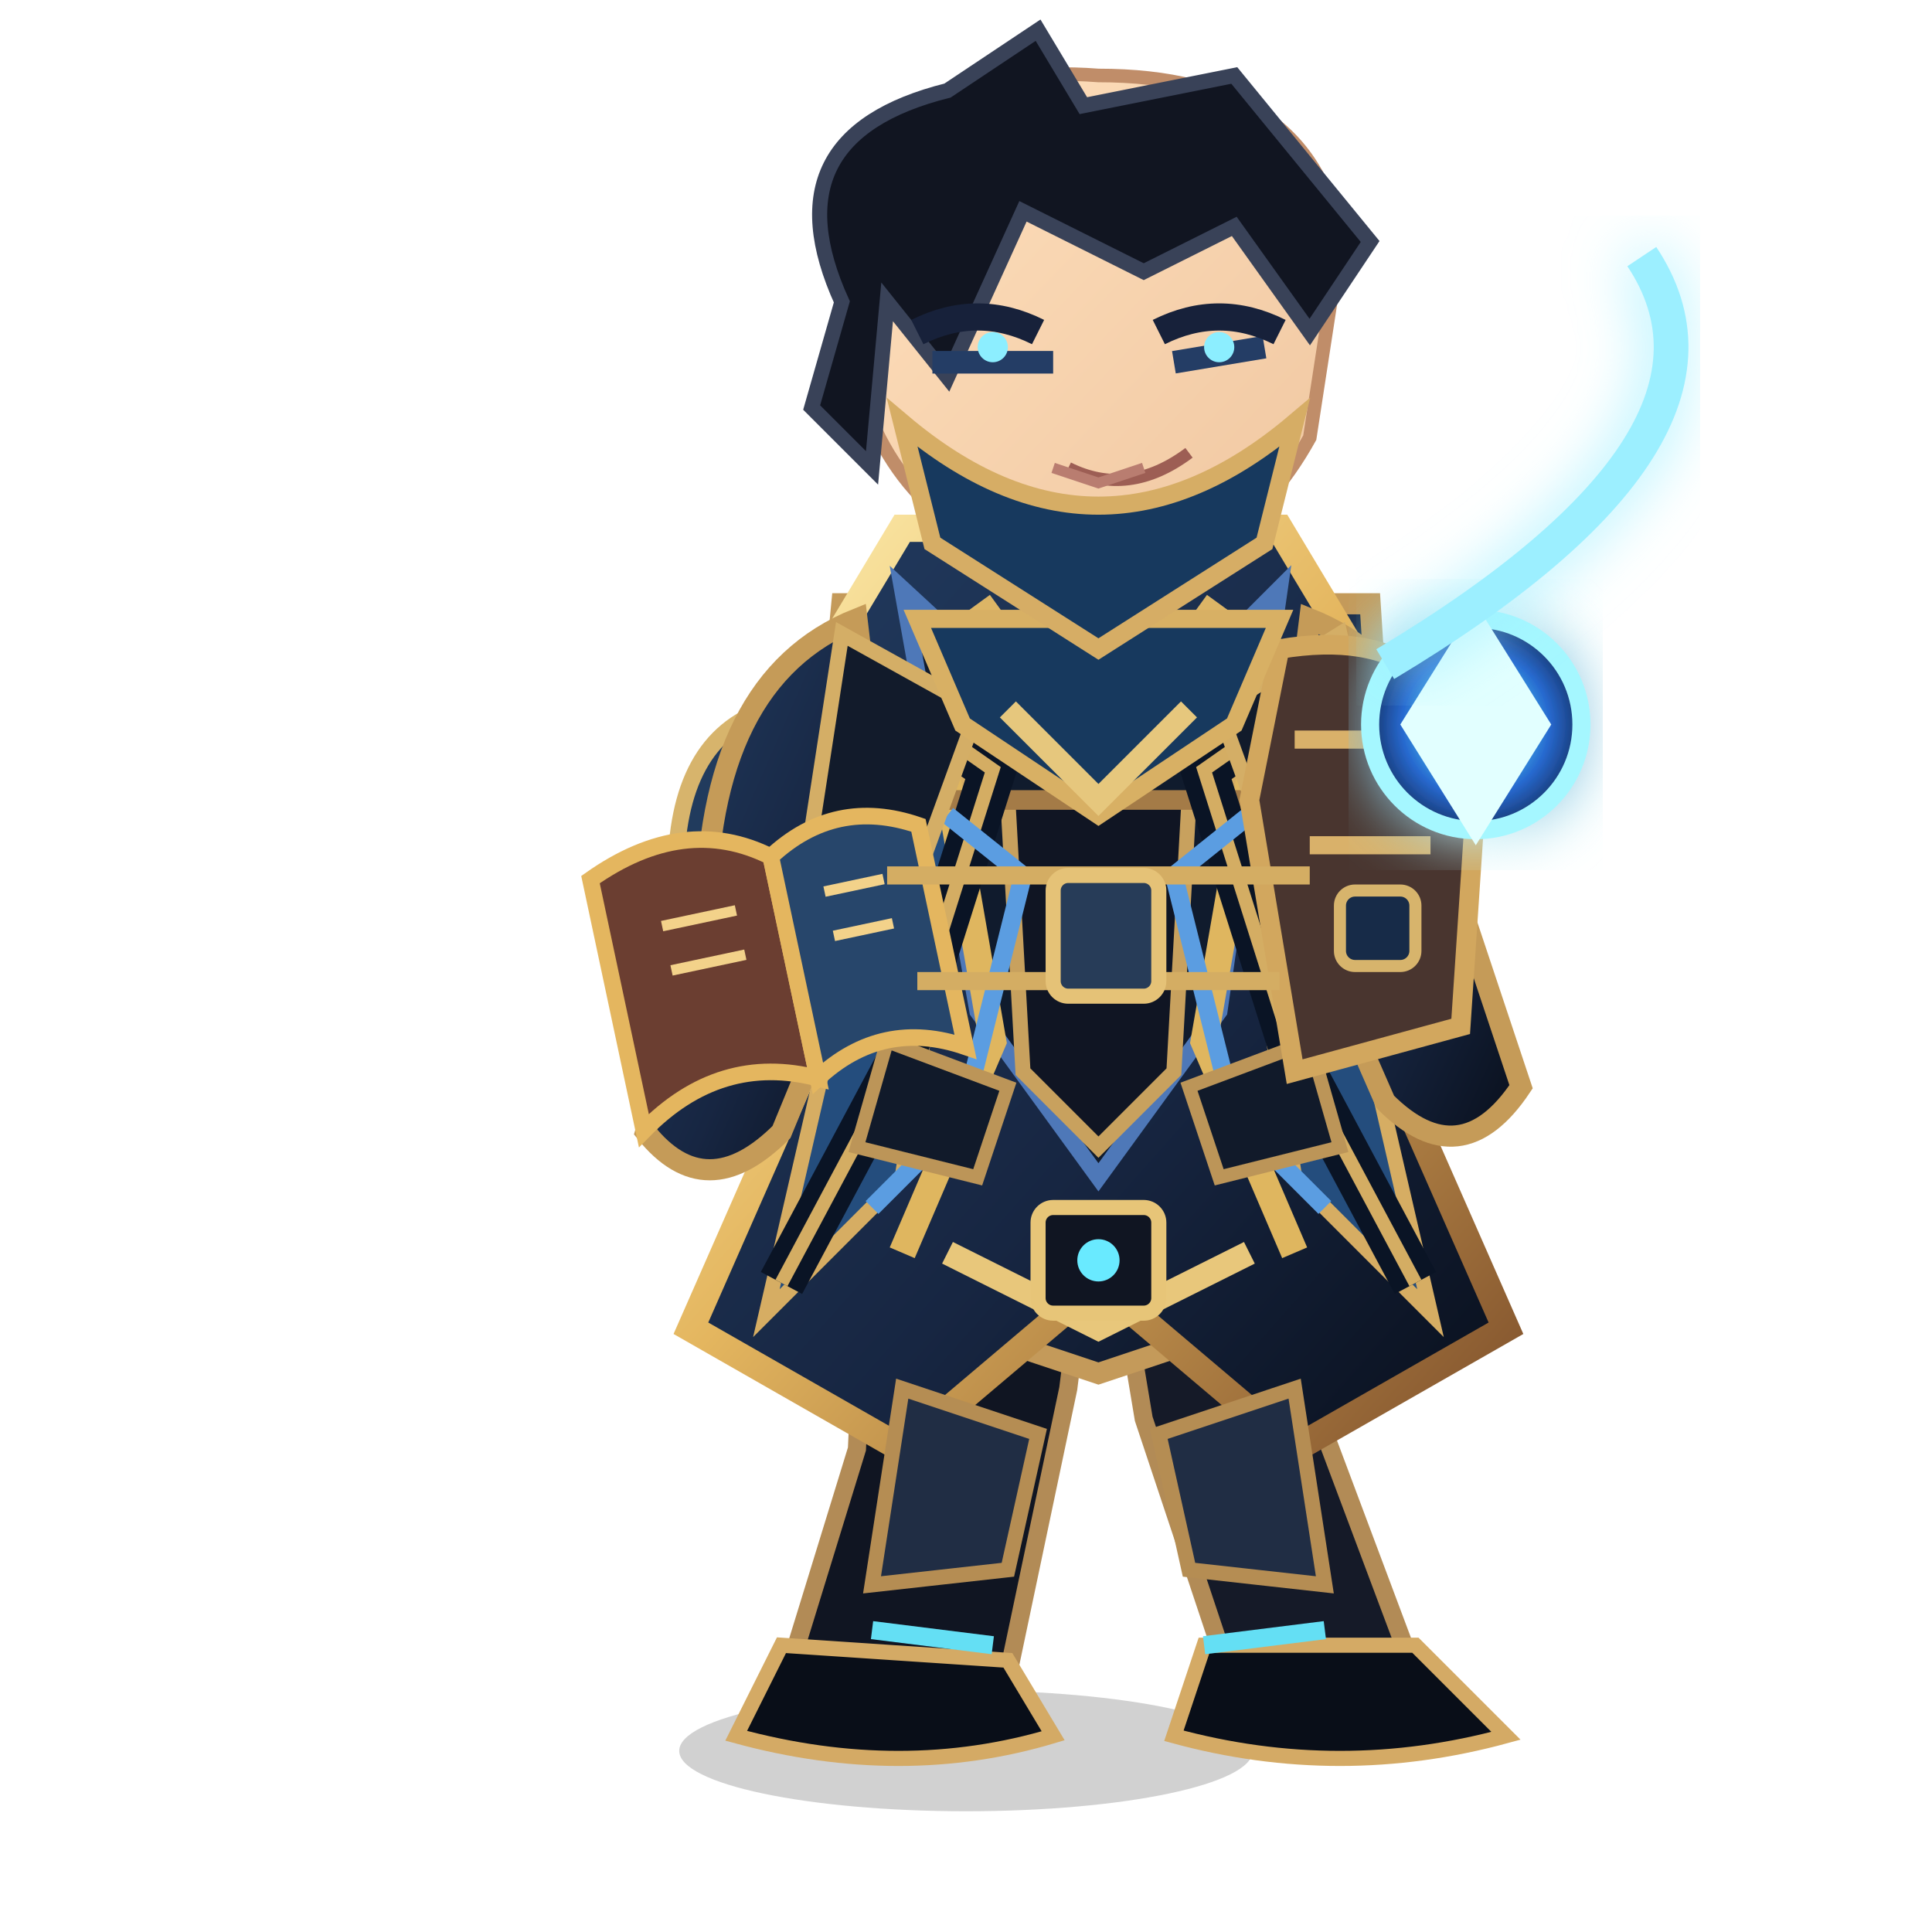
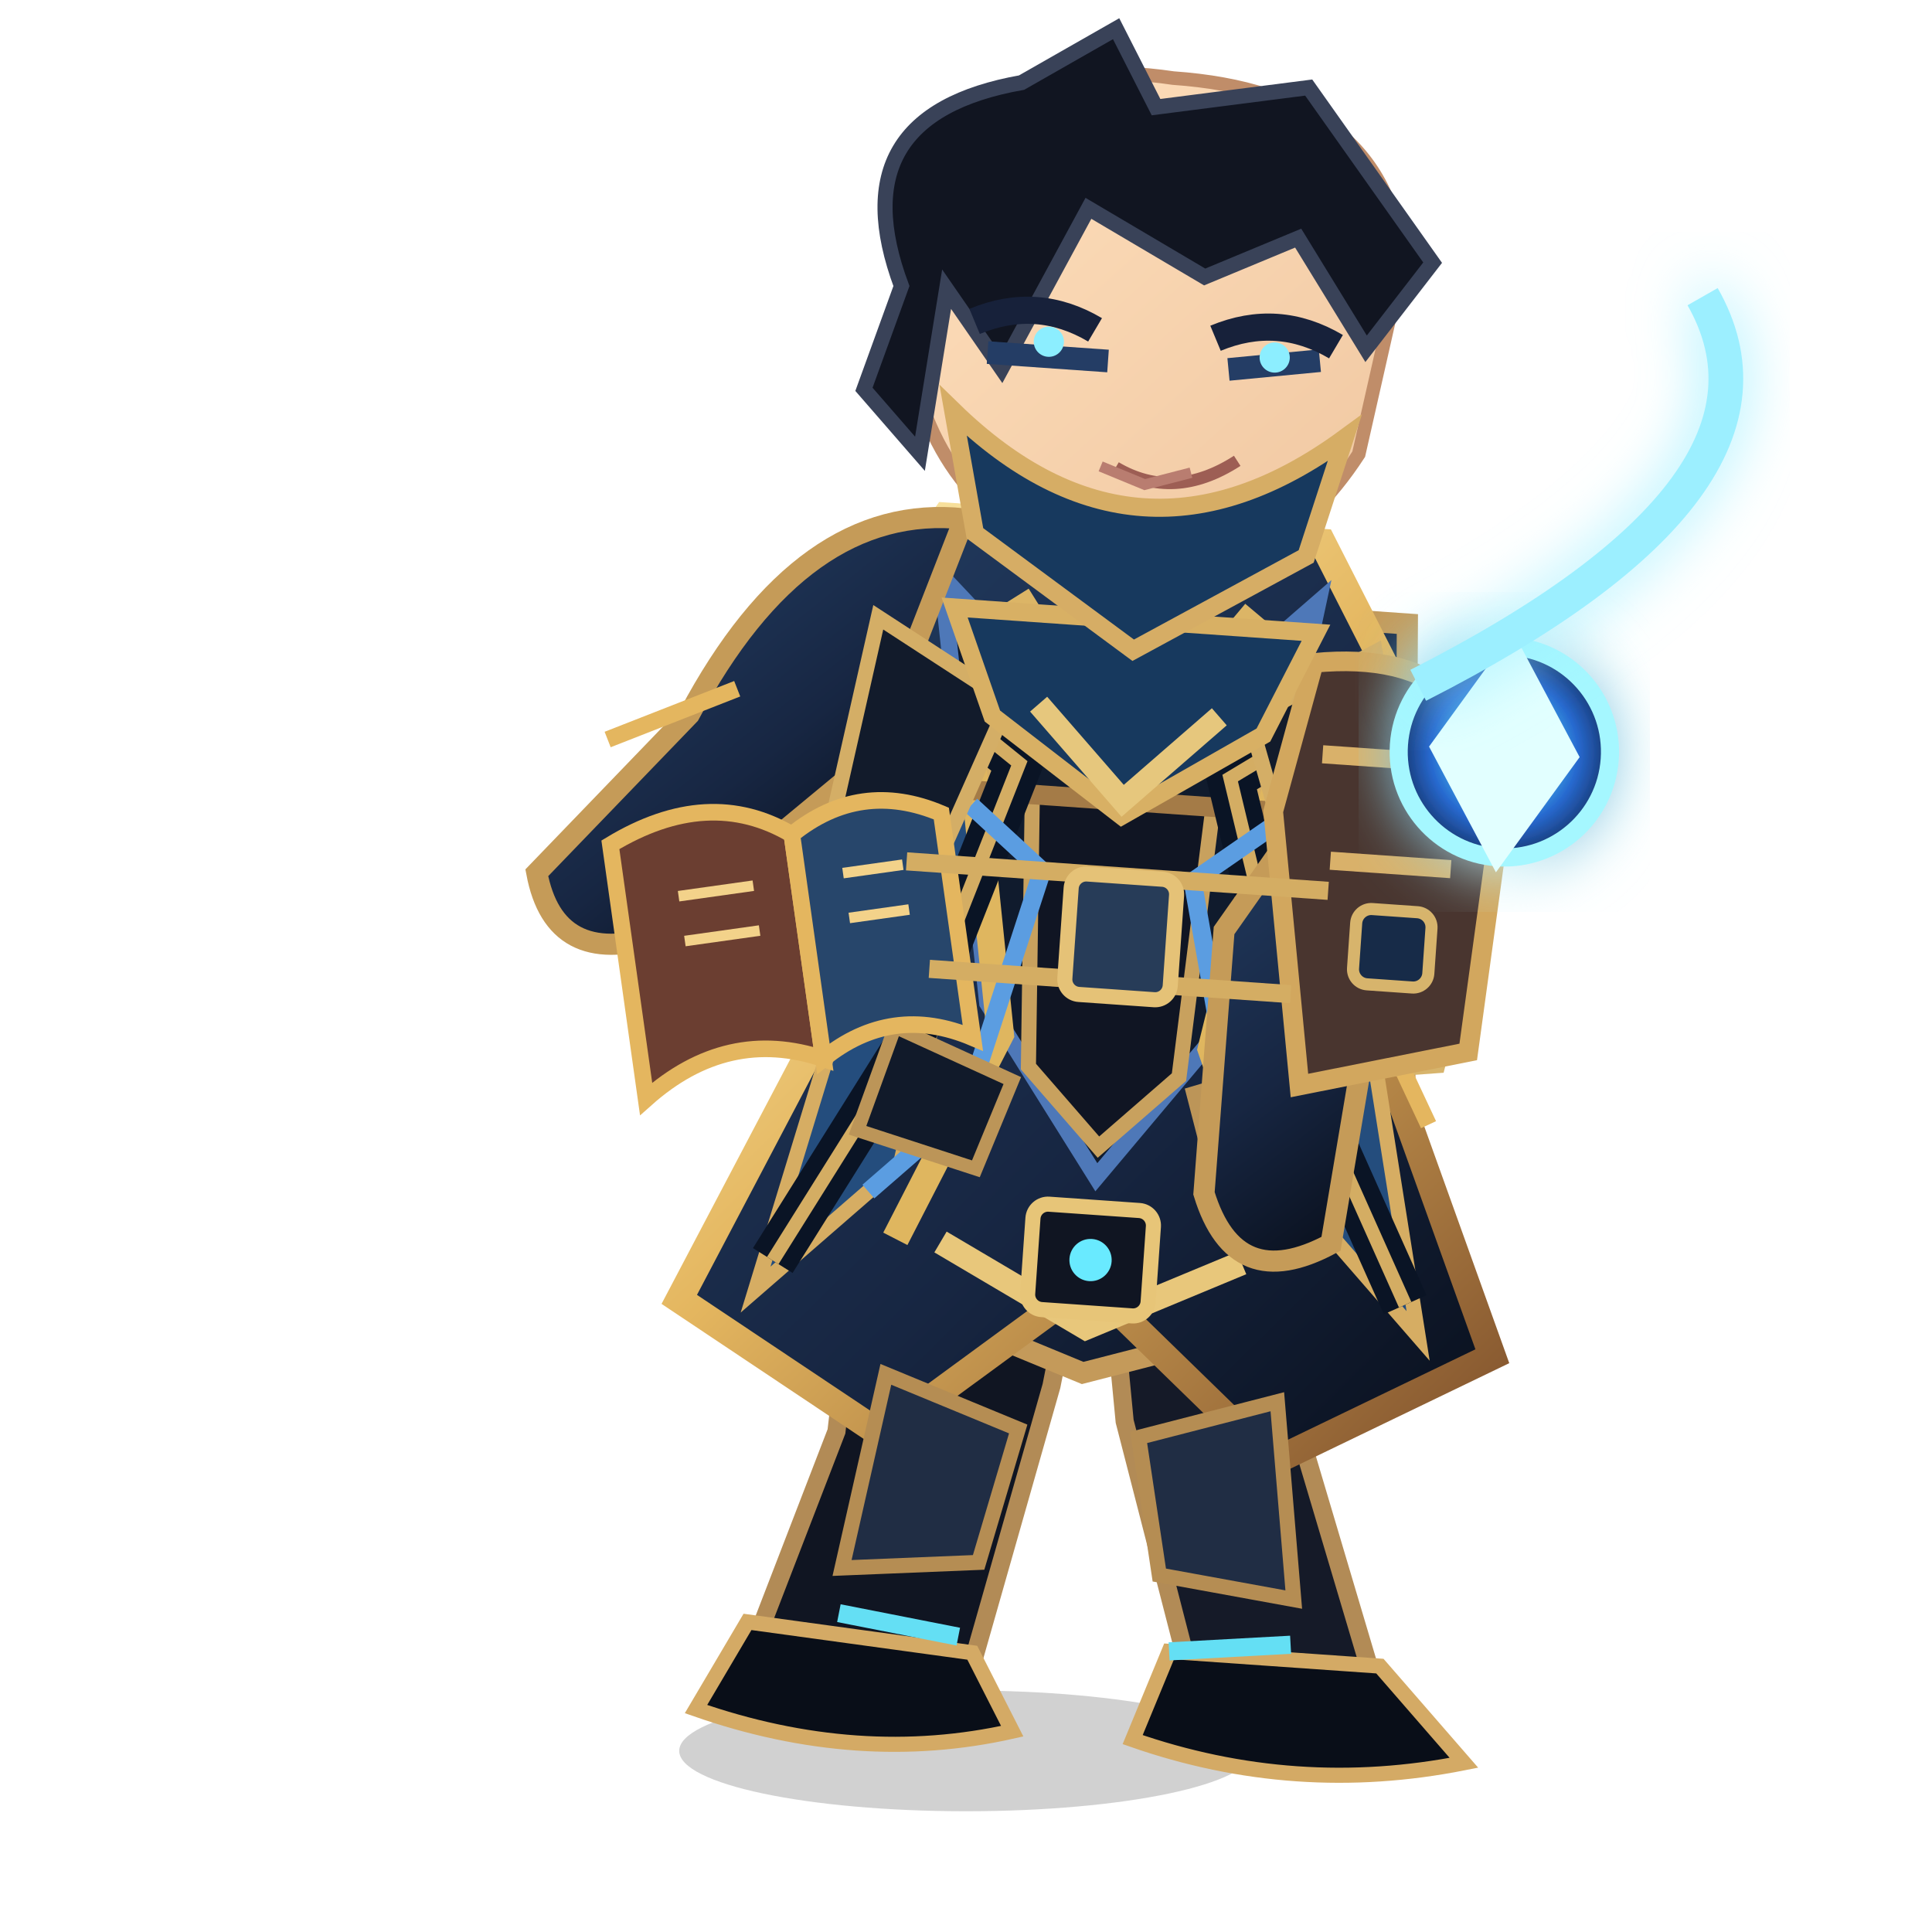
<svg xmlns="http://www.w3.org/2000/svg" width="128" height="128" viewBox="0 0 128 128" role="img" aria-label="Researcher down attack frame 3">
  <defs>
    <linearGradient id="coat" x1="0" y1="0" x2="1" y2="1">
      <stop offset="0" stop-color="#223c61" />
      <stop offset=".58" stop-color="#172642" />
      <stop offset="1" stop-color="#090f1b" />
    </linearGradient>
    <linearGradient id="gold" x1="0" y1="0" x2="1" y2="1">
      <stop stop-color="#fff0b2" />
      <stop offset=".45" stop-color="#e4b65f" />
      <stop offset="1" stop-color="#80512c" />
    </linearGradient>
    <radialGradient id="orb">
      <stop stop-color="#f0ffff" />
      <stop offset=".25" stop-color="#55e9ff" />
      <stop offset=".7" stop-color="#2769cf" />
      <stop offset="1" stop-color="#18366e" />
    </radialGradient>
    <linearGradient id="skin" x1="0" y1="0" x2="1" y2="1">
      <stop stop-color="#ffe0bd" />
      <stop offset="1" stop-color="#efc6a0" />
    </linearGradient>
    <filter id="glow">
      <feGaussianBlur stdDeviation="2.1" result="b" />
      <feMerge>
        <feMergeNode in="b" />
        <feMergeNode in="SourceGraphic" />
      </feMerge>
    </filter>
  </defs>
  <ellipse cx="64" cy="116" rx="19" ry="4" fill="#000" opacity=".18" />
  <g transform="translate(8.774351 0)">
-     <g transform="translate(0 0)">
-       <path d="M49 74 L48 96 L44 109 Q49 114 58 111 L62 92 L64 76 Z" fill="#101522" stroke="#b28b56" stroke-width="1.2" />
-       <path d="M64 76 L67 94 L72 109 Q78 114 85 111 L79 95 L77 74 Z" fill="#151a28" stroke="#b28b56" stroke-width="1.2" />
-       <path d="M43 109 L58 110 L61 115 Q51 118 40 115 Z M71 109 L85 109 L91 115 Q80 118 69 115 Z" fill="#090e18" stroke="#d4aa65" stroke-width="1" />
-       <path d="M47 40 L82 40 L84 71 L79 86 L64 91 L49 86 L44 71 Z" fill="url(#coat)" stroke="#c49a5a" stroke-width="1.4" />
-       <path d="M51 35 L76 35 L82 45 L80 63 L91 88 L77 96 L64 85 L51 96 L37 88 L48 63 L45 45 Z" fill="url(#coat)" stroke="url(#gold)" stroke-width="1.8" />
-       <path d="M51 39 L64 51 L76 39 L72 67 L64 78 L56 67 Z" fill="#101b2d" stroke="#4e78b8" stroke-width="1.1" />
-       <path d="M48 49 L55 52 L51 78 L42 87 L48 61 Z M78 49 L73 52 L77 78 L86 87 L80 61 Z" fill="#244d7d" stroke="#d6ad63" stroke-width="1" />
-       <path d="M56 40 L64 51 L72 40" fill="none" stroke="#dcb566" stroke-width="2" />
-       <path d="M58 53 L70 53 L69 71 L64 76 L59 71 Z" fill="#101523" stroke="#c8a15e" stroke-width="1" />
-       <path d="M53 46 L57 69 L51 83 M75 46 L71 69 L77 83" fill="none" stroke="#dfb65f" stroke-width="1.8" />
-       <path d="M47 53 L81 53" stroke="#a47b47" stroke-width="1.3" />
-       <path d="M47 44 L57 51 L51 70 L43 85 M81 44 L71 51 L77 70 L85 85" fill="none" stroke="#0a1425" stroke-width="3.1" />
-       <path d="M47 44 L57 51 L51 70 L43 85 M81 44 L71 51 L77 70 L85 85" fill="none" stroke="#d4ad63" stroke-width=".9" />
-       <path d="M54 54 L59 58 L55 74 L49 80 M74 54 L69 58 L73 74 L79 80" fill="none" stroke="#5b9de1" stroke-width="1.2" />
-       <path d="M54 83 L64 88 L74 83" fill="none" stroke="#e8c77b" stroke-width="1.6" />
-       <rect x="60" y="80" width="8" height="7" rx="1" fill="#101522" stroke="#e7c578" stroke-width="1" />
-       <circle cx="64" cy="83.5" r="1.4" fill="#69eaff" />
-       <path d="M42 47 Q36 49 36 58 L38 69 L45 70 L48 58 Z" fill="#213b5d" stroke="#d7b46c" stroke-width="1.1" />
-       <path d="M39 53 L44 55 L42 64" fill="none" stroke="#5799d9" stroke-width="1.3" />
-       <path d="M81 47 Q88 49 88 58 L86 69 L79 70 L76 58 Z" fill="#172944" stroke="#d7b46c" stroke-width="1.1" />
-       <path d="M80 54 L85 56 L83 64" fill="none" stroke="#5799d9" stroke-width="1.3" />
-       <path d="M50 69 L58 72 L56 78 L48 76 Z M70 72 L78 69 L80 76 L72 78 Z" fill="#111a2a" stroke="#bc9558" stroke-width=".9" />
-       <path d="M51 92 L60 95 L58 104 L49 105 Z M68 95 L77 92 L79 105 L70 104 Z" fill="#202d44" stroke="#b58d53" stroke-width="1" />
-       <path d="M49 108 L57 109 M71 109 L79 108" stroke="#64dff4" stroke-width="1.2" />
-       <path d="M48 41 Q38 45 38 61 L34 75 Q38 80 43 75 L50 58 Z" fill="url(#coat)" stroke="#c59b58" stroke-width="1.4" />
-       <path d="M78 41 Q88 45 88 60 L92 72 Q88 78 83 73 L76 57 Z" fill="url(#coat)" stroke="#c59b58" stroke-width="1.4" />
-       <path d="M47 42 L56 47 L52 58 L45 55 Z M80 42 L72 47 L76 58 L83 55 Z" fill="#121b2b" stroke="#d4ae66" stroke-width="1" />
-       <path d="M76 43 Q88 41 89 53 L88 68 L77 71 L74 53 Z" fill="#49352f" stroke="#d2a75e" stroke-width="1.3" />
-       <path d="M77 49 L87 49 M78 56 L86 56" stroke="#d9b16a" stroke-width="1.2" />
-       <rect x="80" y="59" width="5" height="5" rx="1" fill="#172b48" stroke="#d7b46c" stroke-width=".8" />
-       <g transform="rotate(-12 42 65)">
-         <path d="M32 56 Q39 53 44 57 L44 72 Q38 69 32 73 Z" fill="#6b3e31" stroke="#e4b65f" stroke-width="1.1" />
-         <path d="M44 57 Q49 54 54 57 L54 72 Q49 69 44 72 Z" fill="#27466b" stroke="#e4b65f" stroke-width="1.1" />
-         <path d="M36 60 L41 60 M36 63 L41 63 M47 60 L51 60 M47 63 L51 63" stroke="#f3d28a" stroke-width=".7" />
+     <g transform="rotate(4 64 76)">
+       <g transform="translate(0 0)">
+         <path d="M49 74 L48 96 L44 109 Q49 114 58 111 L62 92 L64 76 Z" fill="#101522" stroke="#b28b56" stroke-width="1.2" />
+         <path d="M64 76 L67 94 L72 109 Q78 114 85 111 L79 95 L77 74 Z" fill="#151a28" stroke="#b28b56" stroke-width="1.2" />
+         <path d="M43 109 L58 110 L61 115 Q51 118 40 115 Z M71 109 L85 109 L91 115 Q80 118 69 115 Z" fill="#090e18" stroke="#d4aa65" stroke-width="1" />
+         <path d="M47 40 L82 40 L84 71 L79 86 L64 91 L49 86 L44 71 Z" fill="url(#coat)" stroke="#c49a5a" stroke-width="1.4" />
+         <path d="M51 35 L76 35 L82 45 L80 63 L91 88 L77 96 L64 85 L51 96 L37 88 L48 63 L45 45 Z" fill="url(#coat)" stroke="url(#gold)" stroke-width="1.8" />
+         <path d="M51 39 L64 51 L76 39 L72 67 L64 78 L56 67 Z" fill="#101b2d" stroke="#4e78b8" stroke-width="1.1" />
+         <path d="M48 49 L55 52 L51 78 L42 87 L48 61 Z M78 49 L73 52 L77 78 L86 87 L80 61 Z" fill="#244d7d" stroke="#d6ad63" stroke-width="1" />
+         <path d="M56 40 L64 51 L72 40" fill="none" stroke="#dcb566" stroke-width="2" />
+         <path d="M58 53 L70 53 L69 71 L64 76 L59 71 Z" fill="#101523" stroke="#c8a15e" stroke-width="1" />
+         <path d="M53 46 L57 69 L51 83 M75 46 L71 69 L77 83" fill="none" stroke="#dfb65f" stroke-width="1.8" />
+         <path d="M47 53 L81 53" stroke="#a47b47" stroke-width="1.3" />
+         <path d="M47 44 L57 51 L51 70 L43 85 M81 44 L71 51 L77 70 L85 85" fill="none" stroke="#0a1425" stroke-width="3.1" />
+         <path d="M47 44 L57 51 L51 70 L43 85 M81 44 L71 51 L77 70 L85 85" fill="none" stroke="#d4ad63" stroke-width=".9" />
+         <path d="M54 54 L59 58 L55 74 L49 80 M74 54 L69 58 L73 74 L79 80" fill="none" stroke="#5b9de1" stroke-width="1.2" />
+         <path d="M54 83 L64 88 L74 83" fill="none" stroke="#e8c77b" stroke-width="1.6" />
+         <rect x="60" y="80" width="8" height="7" rx="1" fill="#101522" stroke="#e7c578" stroke-width="1" />
+         <circle cx="64" cy="83.5" r="1.4" fill="#69eaff" />
+         <path d="M42 47 Q36 49 36 58 L38 69 L45 70 L48 58 Z" fill="#213b5d" stroke="#d7b46c" stroke-width="1.1" />
+         <path d="M39 53 L44 55 L42 64" fill="none" stroke="#5799d9" stroke-width="1.3" />
+         <path d="M81 47 Q88 49 88 58 L86 69 L79 70 L76 58 Z" fill="#172944" stroke="#d7b46c" stroke-width="1.1" />
+         <path d="M80 54 L85 56 L83 64" fill="none" stroke="#5799d9" stroke-width="1.3" />
+         <path d="M50 69 L58 72 L56 78 L48 76 Z M70 72 L78 69 L80 76 L72 78 Z" fill="#111a2a" stroke="#bc9558" stroke-width=".9" />
+         <path d="M51 92 L60 95 L58 104 L49 105 Z M68 95 L77 92 L79 105 L70 104 Z" fill="#202d44" stroke="#b58d53" stroke-width="1" />
+         <path d="M49 108 L57 109 M71 109 L79 108" stroke="#64dff4" stroke-width="1.2" />
+         <g transform="rotate(24 64 48)">
+           <path d="M48 41 Q38 45 38 61 L34 75 Q38 80 43 75 L50 58 Z" fill="url(#coat)" stroke="#c59b58" stroke-width="1.4" />
+           <path d="M78 41 Q88 45 88 60 L92 72 Q88 78 83 73 L76 57 Z" fill="url(#coat)" stroke="#c59b58" stroke-width="1.4" />
+           <path d="M40 58 L34 65 M86 56 L94 62" stroke="#e4b65f" stroke-width="1.1" fill="none" />
+         </g>
+         <path d="M47 42 L56 47 L52 58 L45 55 Z M80 42 L72 47 L76 58 L83 55 Z" fill="#121b2b" stroke="#d4ae66" stroke-width="1" />
+         <path d="M76 43 Q88 41 89 53 L88 68 L77 71 L74 53 Z" fill="#49352f" stroke="#d2a75e" stroke-width="1.3" />
+         <path d="M77 49 L87 49 M78 56 L86 56" stroke="#d9b16a" stroke-width="1.2" />
+         <rect x="80" y="59" width="5" height="5" rx="1" fill="#172b48" stroke="#d7b46c" stroke-width=".8" />
+         <g transform="rotate(-12 42 65)">
+           <path d="M32 56 Q39 53 44 57 L44 72 Q38 69 32 73 Z" fill="#6b3e31" stroke="#e4b65f" stroke-width="1.1" />
+           <path d="M44 57 Q49 54 54 57 L54 72 Q49 69 44 72 Z" fill="#27466b" stroke="#e4b65f" stroke-width="1.1" />
+           <path d="M36 60 L41 60 M36 63 L41 63 M47 60 L51 60 M47 63 L51 63" stroke="#f3d28a" stroke-width=".7" />
+         </g>
+         <path d="M52 41 L76 41 L73 48 L64 54 L55 48 Z" fill="#17395e" stroke="#d8b064" stroke-width="1.2" />
+         <path d="M58 47 L64 53 L70 47" fill="none" stroke="#e6c77d" stroke-width="1.5" />
+         <path d="M50 58 L78 58 M52 65 L76 65" stroke="#d4ad63" stroke-width="1.2" />
+         <rect x="61" y="58" width="7" height="8" rx="1" fill="#273c58" stroke="#e5c277" stroke-width="1" />
+         <path d="M48 14 Q51 4 64 5 Q78 5 80 16 L78 29 Q73 38 64 38 Q53 37 49 28 Z" fill="url(#skin)" stroke="#c08d69" stroke-width=".9" />
+         <path d="M47 20 Q42 9 54 6 L60 2 L63 7 L73 5 L82 16 L78 22 L73 15 L67 18 L59 14 L54 25 L50 20 L49 31 L45 27 Z" fill="#111521" stroke="#394258" stroke-width="1" />
+         <path d="M53 24 L61 24 M69 24 L75 23" stroke="#243d65" stroke-width="1.5" />
+         <path d="M62 31 Q66 33 70 30" fill="none" stroke="#9d5e54" stroke-width=".8" />
+         <path d="M52 22 Q56 20 60 22 M68 22 Q72 20 76 22" fill="none" stroke="#17213a" stroke-width="1.8" />
+         <circle cx="57" cy="23" r="1" fill="#8ceeff" />
+         <circle cx="72" cy="23" r="1" fill="#8ceeff" />
+         <path d="M61 31 L64 32 L67 31" fill="none" stroke="#b97d70" stroke-width=".7" />
+         <path d="M51 28 Q64 39 77 28 L75 36 L64 43 L53 36 Z" fill="#17395e" stroke="#d6ad65" stroke-width="1.2" />
+         <g filter="url(#glow)">
+           <circle cx="89" cy="48" r="7" fill="url(#orb)" stroke="#a5f7ff" stroke-width="1.2" />
+           <path d="M84 48 L89 40 L94 48 L89 56 Z" fill="#e2ffff" />
+         </g>
+         <path d="M83 44 Q108 29 100 17" fill="none" stroke="#9cefff" stroke-width="2.3" filter="url(#glow)" />
      </g>
-       <path d="M52 41 L76 41 L73 48 L64 54 L55 48 Z" fill="#17395e" stroke="#d8b064" stroke-width="1.2" />
-       <path d="M58 47 L64 53 L70 47" fill="none" stroke="#e6c77d" stroke-width="1.5" />
-       <path d="M50 58 L78 58 M52 65 L76 65" stroke="#d4ad63" stroke-width="1.2" />
-       <rect x="61" y="58" width="7" height="8" rx="1" fill="#273c58" stroke="#e5c277" stroke-width="1" />
-       <path d="M48 14 Q51 4 64 5 Q78 5 80 16 L78 29 Q73 38 64 38 Q53 37 49 28 Z" fill="url(#skin)" stroke="#c08d69" stroke-width=".9" />
-       <path d="M47 20 Q42 9 54 6 L60 2 L63 7 L73 5 L82 16 L78 22 L73 15 L67 18 L59 14 L54 25 L50 20 L49 31 L45 27 Z" fill="#111521" stroke="#394258" stroke-width="1" />
-       <path d="M53 24 L61 24 M69 24 L75 23" stroke="#243d65" stroke-width="1.5" />
-       <path d="M62 31 Q66 33 70 30" fill="none" stroke="#9d5e54" stroke-width=".8" />
-       <path d="M52 22 Q56 20 60 22 M68 22 Q72 20 76 22" fill="none" stroke="#17213a" stroke-width="1.8" />
-       <circle cx="57" cy="23" r="1" fill="#8ceeff" />
-       <circle cx="72" cy="23" r="1" fill="#8ceeff" />
-       <path d="M61 31 L64 32 L67 31" fill="none" stroke="#b97d70" stroke-width=".7" />
-       <path d="M51 28 Q64 39 77 28 L75 36 L64 43 L53 36 Z" fill="#17395e" stroke="#d6ad65" stroke-width="1.2" />
-       <g filter="url(#glow)">
-         <circle cx="89" cy="48" r="7" fill="url(#orb)" stroke="#a5f7ff" stroke-width="1.2" />
-         <path d="M84 48 L89 40 L94 48 L89 56 Z" fill="#e2ffff" />
-       </g>
-       <path d="M83 44 Q108 29 100 17" fill="none" stroke="#9cefff" stroke-width="2.3" filter="url(#glow)" />
    </g>
  </g>
</svg>
